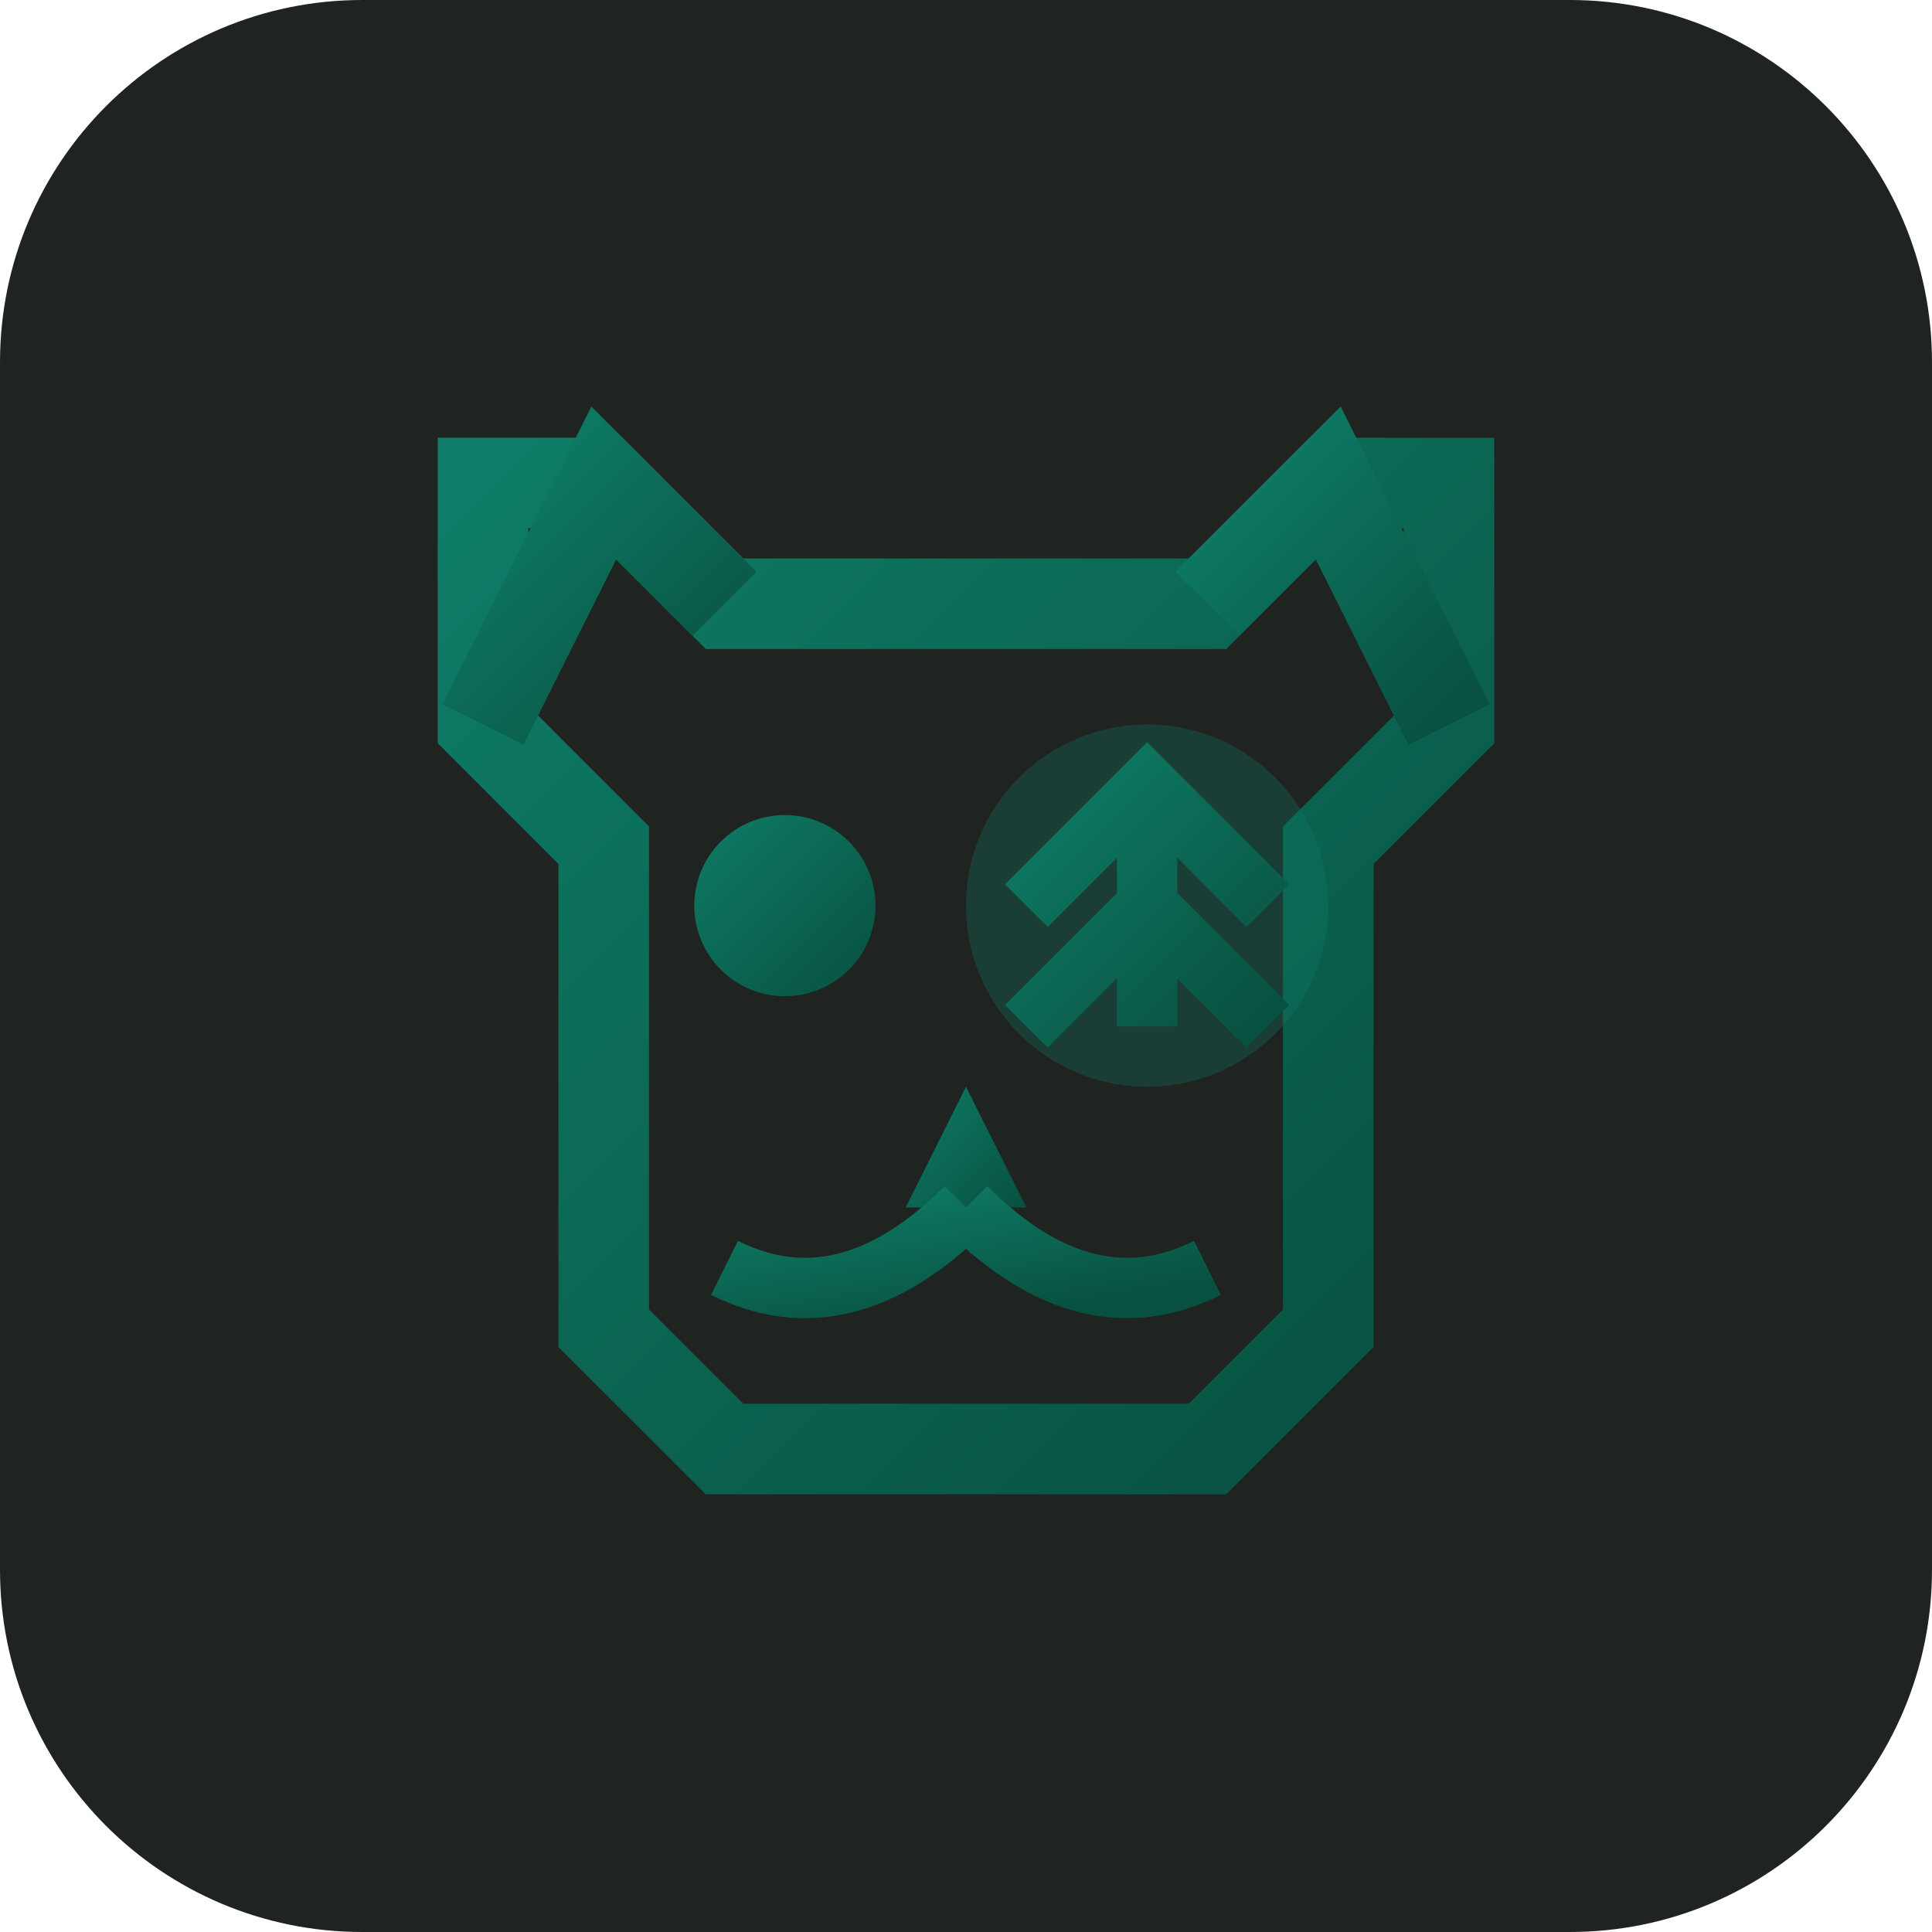
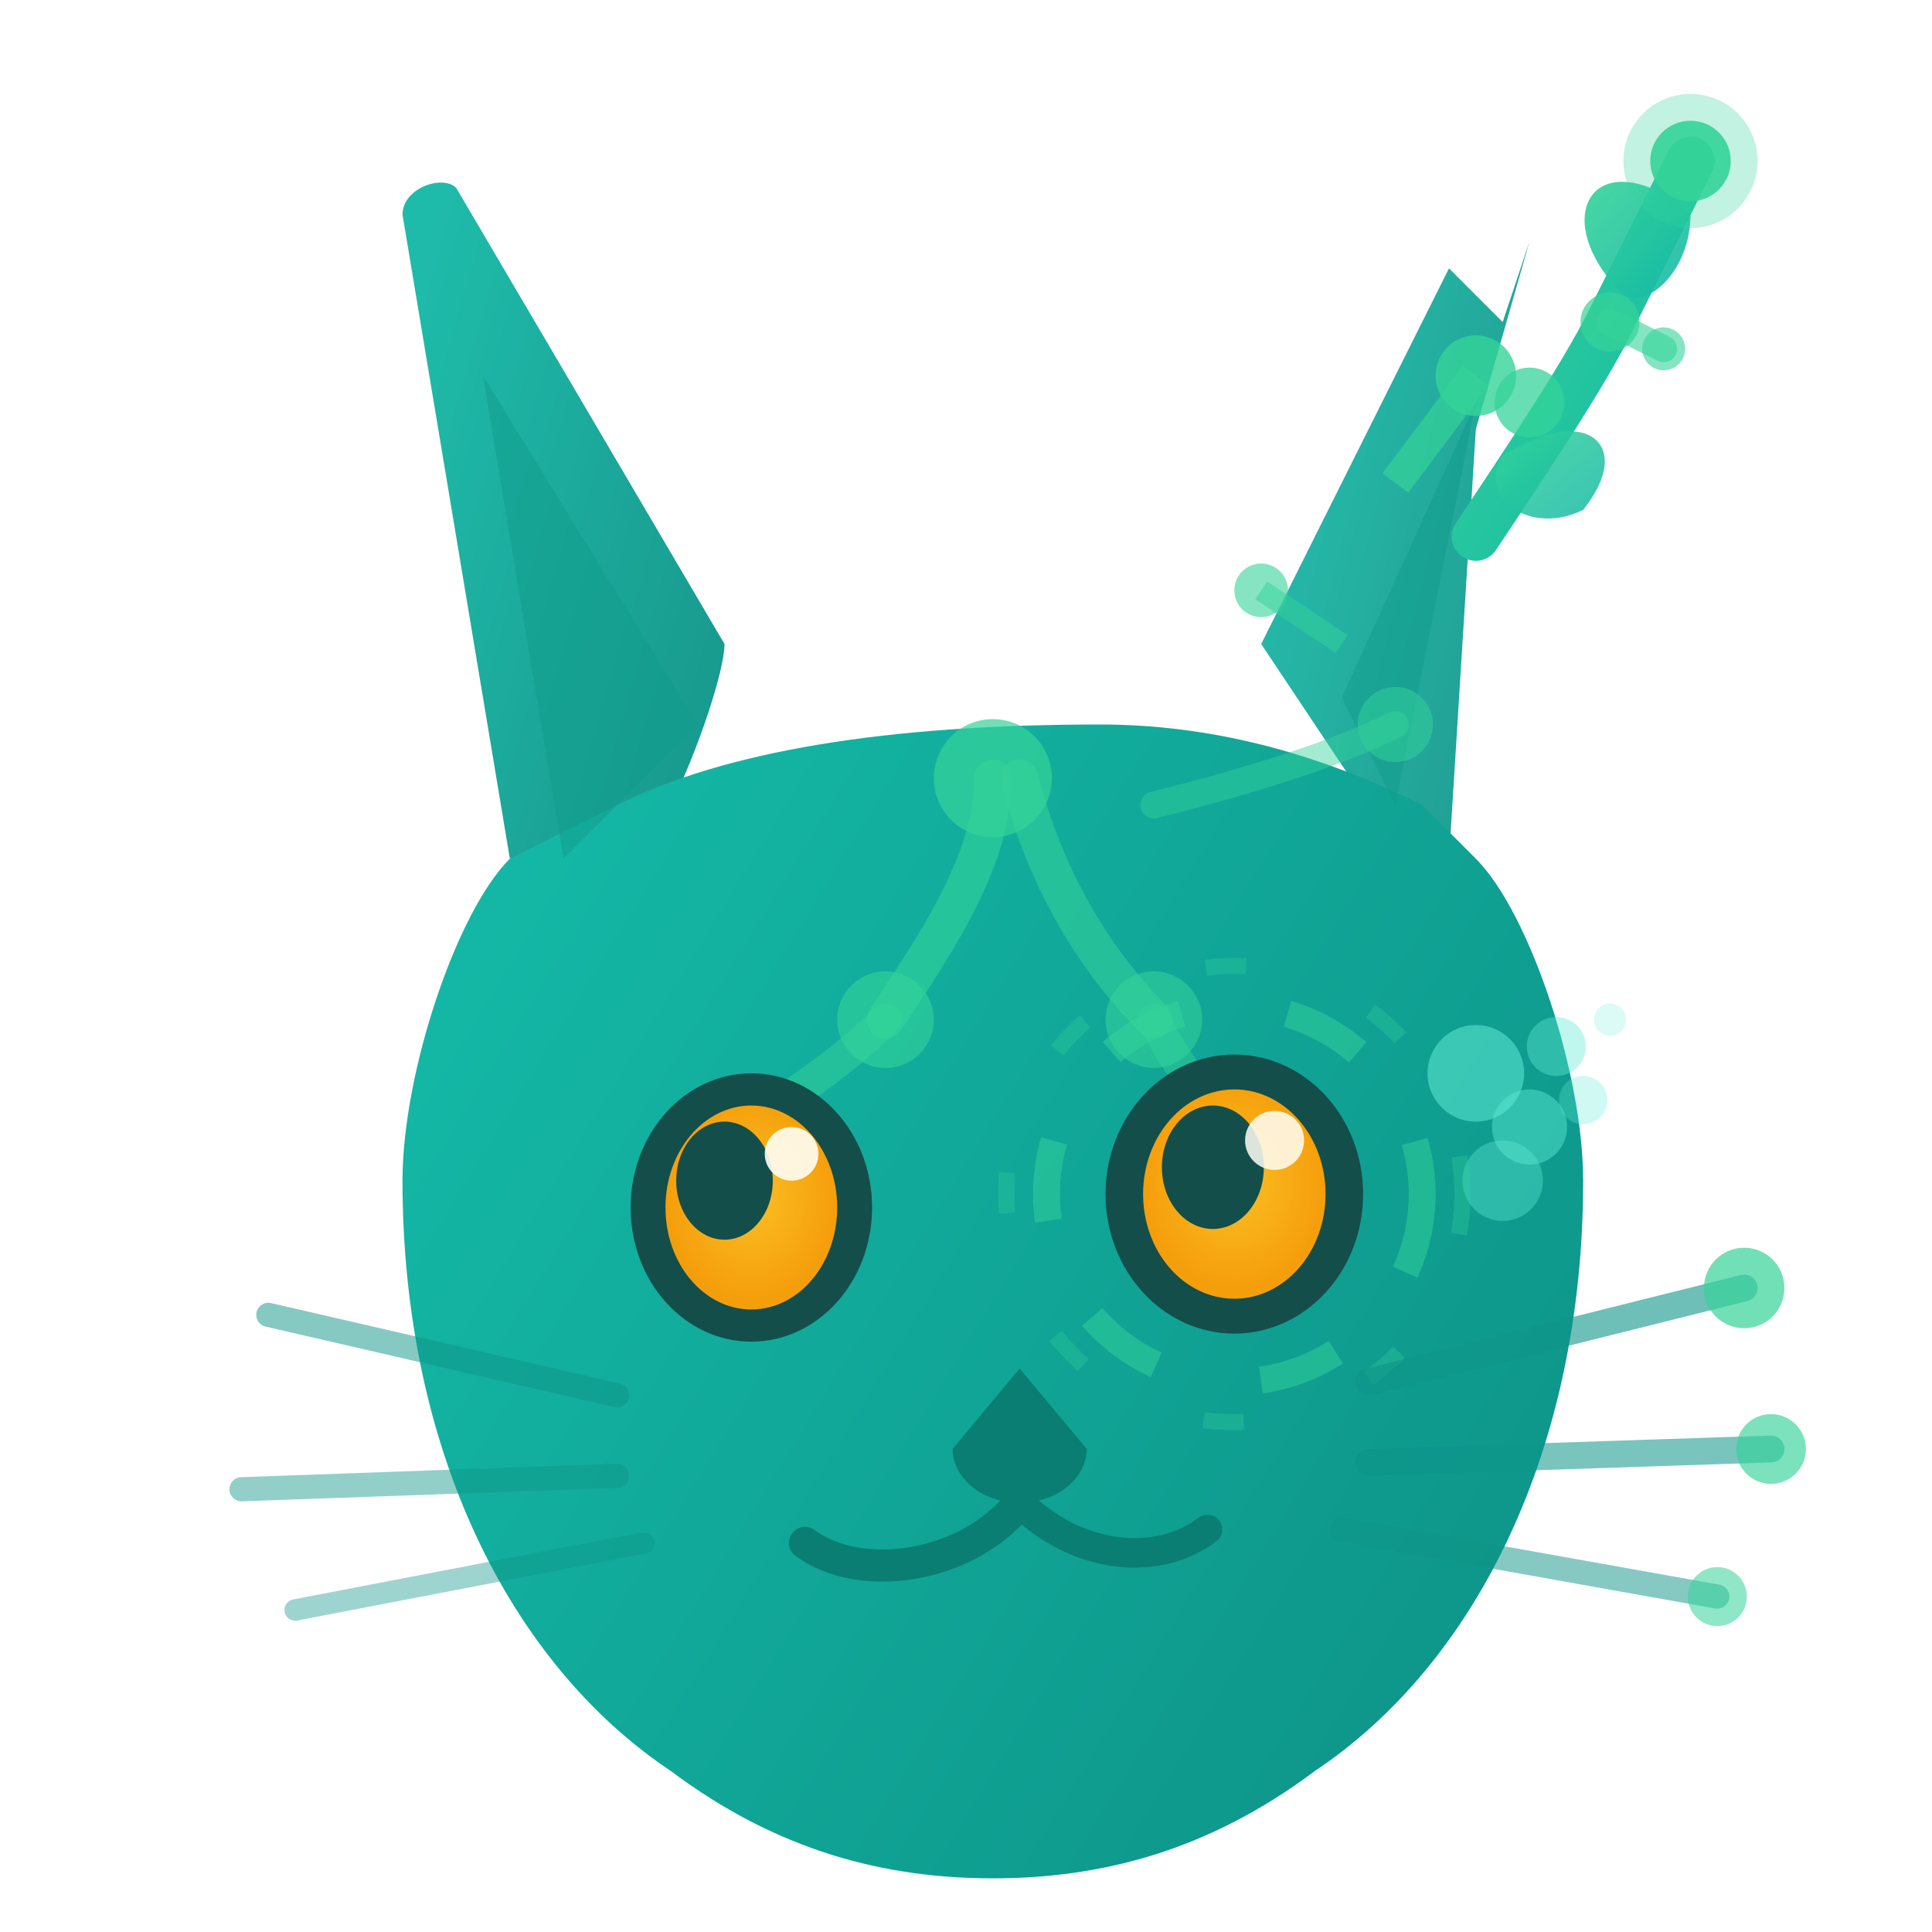
- <svg xmlns="http://www.w3.org/2000/svg" viewBox="0 0 32 32" width="32" height="32">
+ <svg xmlns="http://www.w3.org/2000/svg" viewBox="0 0 72 72">
  <defs>
-     <linearGradient id="catGrad" x1="0%" y1="0%" x2="100%" y2="100%">
-       <stop offset="0%" style="stop-color:#0E7C66;stop-opacity:1" />
-       <stop offset="100%" style="stop-color:#08503F;stop-opacity:1" />
+     <linearGradient id="tg" x1="0%" y1="20%" x2="100%" y2="80%">
+       <stop offset="0%" stop-color="#14B8A6" />
+       <stop offset="100%" stop-color="#0D9488" />
    </linearGradient>
+     <linearGradient id="lg" x1="0%" y1="0%" x2="100%" y2="100%">
+       <stop offset="0%" stop-color="#34D399" />
+       <stop offset="100%" stop-color="#14B8A6" />
+     </linearGradient>
+     <radialGradient id="eg" cx="50%" cy="45%" r="50%">
+       <stop offset="0%" stop-color="#FBBF24" />
+       <stop offset="100%" stop-color="#F59E0B" />
+     </radialGradient>
  </defs>
-   <rect width="32" height="32" rx="6" fill="#1F2421" />
-   <path d="M8 12 L8 8 L10 8 L12 10 L20 10 L22 8 L24 8 L24 12 L22 14 L22 22 L20 24 L12 24 L10 22 L10 14 Z" fill="none" stroke="url(#catGrad)" stroke-width="1.5" />
-   <path d="M8 12 L10 8 L12 10" fill="none" stroke="url(#catGrad)" stroke-width="1.5" />
-   <path d="M20 10 L22 8 L24 12" fill="none" stroke="url(#catGrad)" stroke-width="1.5" />
-   <circle cx="13" cy="15" r="1.5" fill="url(#catGrad)" />
-   <circle cx="19" cy="15" r="3" fill="#0E7C66" opacity="0.3" />
-   <path d="M19 13 L19 17 M17 15 L19 13 L21 15 M17 17 L19 15 L21 17" stroke="url(#catGrad)" stroke-width="1" fill="none" />
-   <path d="M16 18 L15 20 L17 20 Z" fill="url(#catGrad)" />
-   <path d="M16 20 Q14 22 12 21 M16 20 Q18 22 20 21" fill="none" stroke="url(#catGrad)" stroke-width="1" />
+   <g transform="translate(3, 0)">
+     <path d="M16 32 L12 8 C12 7, 13.5 6.5, 14 7 L24 24 C24 25, 23 28, 22 30 Z" fill="url(#tg)" opacity="0.95" />
+     <path d="M48 30 L44 24 L49 14 L51 10 L53 12 L54 9 L52 16 L51 32 Z" fill="url(#tg)" opacity="0.92" />
+     <path d="M16 32 C14 34, 12 40, 12 44 C12 54, 16 62, 22 66 C26 69, 30 70, 34 70 C38 70, 42 69, 46 66 C52 62, 56 54, 56 44 C56 40, 54 34, 52 32 L50 30 C46 28, 42 27, 38 27 C30 27, 24 28, 20 30 Z" fill="url(#tg)" />
+     <path d="M18 32 L15 14 L23 27 Z" fill="#0F9C8C" opacity="0.5" />
+     <path d="M49 30 L47 26 L52 15 Z" fill="#0F9C8C" opacity="0.5" />
+     <line x1="49" y1="18" x2="52" y2="14" stroke="#34D399" stroke-width="1.2" opacity="0.7" />
+     <circle cx="52" cy="14" r="1.5" fill="#34D399" opacity="0.8" />
+     <line x1="47" y1="24" x2="44" y2="22" stroke="#34D399" stroke-width="0.8" opacity="0.5" />
+     <circle cx="44" cy="22" r="1.0" fill="#34D399" opacity="0.6" />
+     <path d="M34 29 C34 32, 32 35, 30 38" fill="none" stroke="#34D399" stroke-width="1.4" opacity="0.6" stroke-linecap="round" />
+     <path d="M35 29 C36 33, 38 36, 40 38" fill="none" stroke="#34D399" stroke-width="1.4" opacity="0.55" stroke-linecap="round" />
+     <path d="M30 38 C28 40, 26 41, 25 42" fill="none" stroke="#34D399" stroke-width="1.2" opacity="0.5" stroke-linecap="round" />
+     <path d="M40 38 C41 40, 42 41, 43 42" fill="none" stroke="#34D399" stroke-width="1.2" opacity="0.45" stroke-linecap="round" />
+     <path d="M40 30 C44 29, 47 28, 49 27" fill="none" stroke="#34D399" stroke-width="1.0" opacity="0.45" stroke-linecap="round" />
+     <circle cx="34" cy="29" r="2.2" fill="#34D399" opacity="0.7" />
+     <circle cx="30" cy="38" r="1.8" fill="#34D399" opacity="0.6" />
+     <circle cx="40" cy="38" r="1.8" fill="#34D399" opacity="0.55" />
+     <circle cx="49" cy="27" r="1.4" fill="#34D399" opacity="0.5" />
+     <circle cx="52" cy="40" r="1.8" fill="#5EEAD4" opacity="0.55" />
+     <circle cx="54" cy="42" r="1.4" fill="#5EEAD4" opacity="0.45" />
+     <circle cx="55" cy="39" r="1.1" fill="#5EEAD4" opacity="0.4" />
+     <circle cx="53" cy="44" r="1.5" fill="#5EEAD4" opacity="0.38" />
+     <circle cx="56" cy="41" r="0.9" fill="#5EEAD4" opacity="0.3" />
+     <circle cx="57" cy="38" r="0.6" fill="#5EEAD4" opacity="0.22" />
+     <ellipse cx="25" cy="45" rx="4.5" ry="5" fill="#134E4A" />
+     <ellipse cx="25" cy="45" rx="3.2" ry="3.8" fill="url(#eg)" />
+     <ellipse cx="24" cy="44" rx="1.8" ry="2.2" fill="#134E4A" />
+     <circle cx="26.5" cy="43" r="1" fill="#FFFEF5" opacity="0.9" />
+     <ellipse cx="43" cy="44.5" rx="4.8" ry="5.2" fill="#134E4A" />
+     <ellipse cx="43" cy="44.5" rx="3.4" ry="3.9" fill="url(#eg)" />
+     <ellipse cx="42.2" cy="43.5" rx="1.9" ry="2.3" fill="#134E4A" />
+     <circle cx="44.5" cy="42.5" r="1.1" fill="#FFFEF5" opacity="0.85" />
+     <circle cx="43" cy="44.5" r="7" fill="none" stroke="#34D399" stroke-width="1.0" opacity="0.5" stroke-dasharray="3 4" />
+     <circle cx="43" cy="44.5" r="8.5" fill="none" stroke="#34D399" stroke-width="0.6" opacity="0.3" stroke-dasharray="1.5 5" />
+     <path d="M32.5 54 L35 51 L37.5 54 C37.5 55, 36.5 56, 35 56 C33.5 56, 32.5 55, 32.5 54 Z" fill="#0A7E72" />
+     <path d="M35 56 C33 58.5, 29 59, 27 57.5" fill="none" stroke="#0A7E72" stroke-width="1.2" stroke-linecap="round" />
+     <path d="M35 56 C37 58, 40 58.5, 42 57" fill="none" stroke="#0A7E72" stroke-width="1.1" stroke-linecap="round" />
+     <path d="M52 20 C54 17, 56 14, 57 12 L59 8 L60 6" fill="none" stroke="url(#lg)" stroke-width="1.8" stroke-linecap="round" />
+     <path d="M53 17 C56 15, 58 16.5, 56 19 C54 20, 52 18.5, 53 17 Z" fill="url(#lg)" opacity="0.85" />
+     <path d="M57.5 11 C55 8.5, 56 6, 58.5 7 L60 8 C60 10, 58.5 11.5, 57.5 11 Z" fill="url(#lg)" opacity="0.9" />
+     <circle cx="60" cy="6" r="2.5" fill="#34D399" opacity="0.3" />
+     <circle cx="60" cy="6" r="1.5" fill="#34D399" opacity="0.9" />
+     <circle cx="54" cy="15" r="1.3" fill="#34D399" opacity="0.75" />
+     <circle cx="57" cy="12" r="1.1" fill="#34D399" opacity="0.7" />
+     <line x1="57" y1="12" x2="59" y2="13" stroke="#34D399" stroke-width="1.0" opacity="0.6" stroke-linecap="round" />
+     <circle cx="59" cy="13" r="0.8" fill="#34D399" opacity="0.6" />
+     <line x1="20" y1="52" x2="7" y2="49" stroke="#0D9488" stroke-width="0.9" opacity="0.5" stroke-linecap="round" />
+     <line x1="20" y1="55" x2="6" y2="55.5" stroke="#0D9488" stroke-width="0.9" opacity="0.45" stroke-linecap="round" />
+     <line x1="21" y1="57.5" x2="8" y2="60" stroke="#0D9488" stroke-width="0.8" opacity="0.4" stroke-linecap="round" />
+     <line x1="48" y1="51.5" x2="62" y2="48" stroke="#0D9488" stroke-width="1.0" opacity="0.6" stroke-linecap="round" />
+     <circle cx="62" cy="48" r="1.5" fill="#34D399" opacity="0.7" />
+     <line x1="48" y1="54.5" x2="63" y2="54" stroke="#0D9488" stroke-width="1.0" opacity="0.55" stroke-linecap="round" />
+     <circle cx="63" cy="54" r="1.3" fill="#34D399" opacity="0.65" />
+     <line x1="47" y1="57" x2="61" y2="59.5" stroke="#0D9488" stroke-width="0.9" opacity="0.5" stroke-linecap="round" />
+     <circle cx="61" cy="59.5" r="1.1" fill="#34D399" opacity="0.55" />
+   </g>
</svg>
